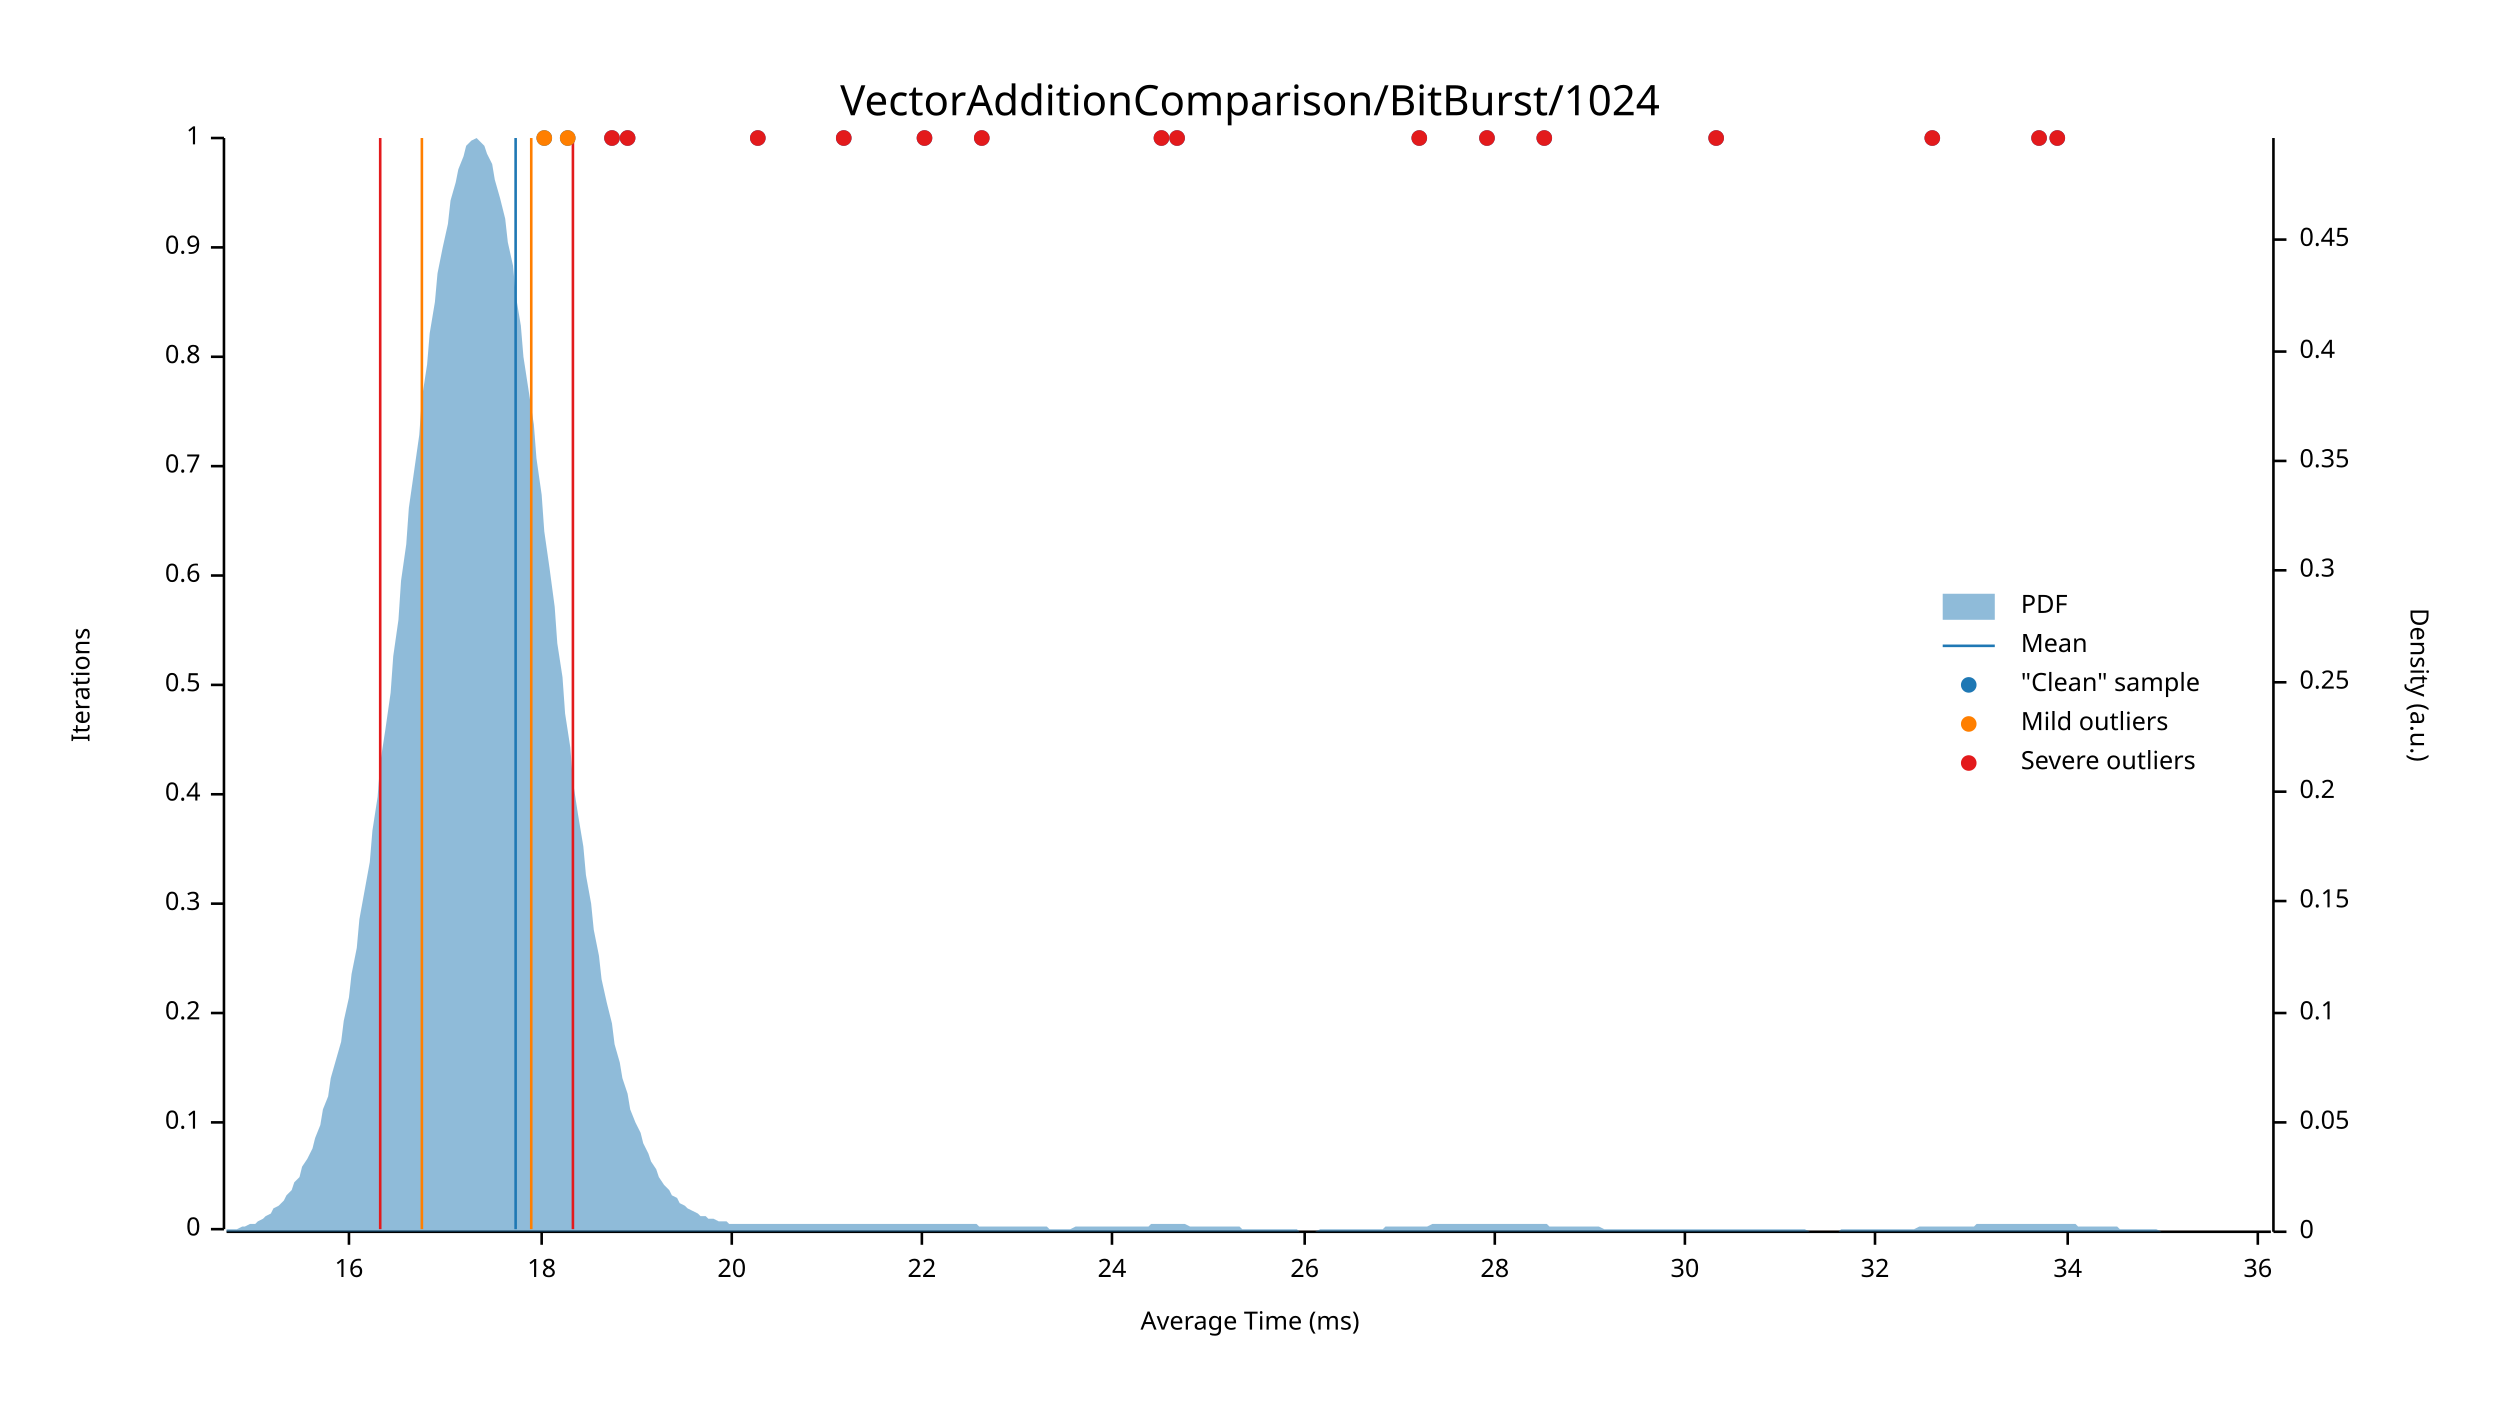
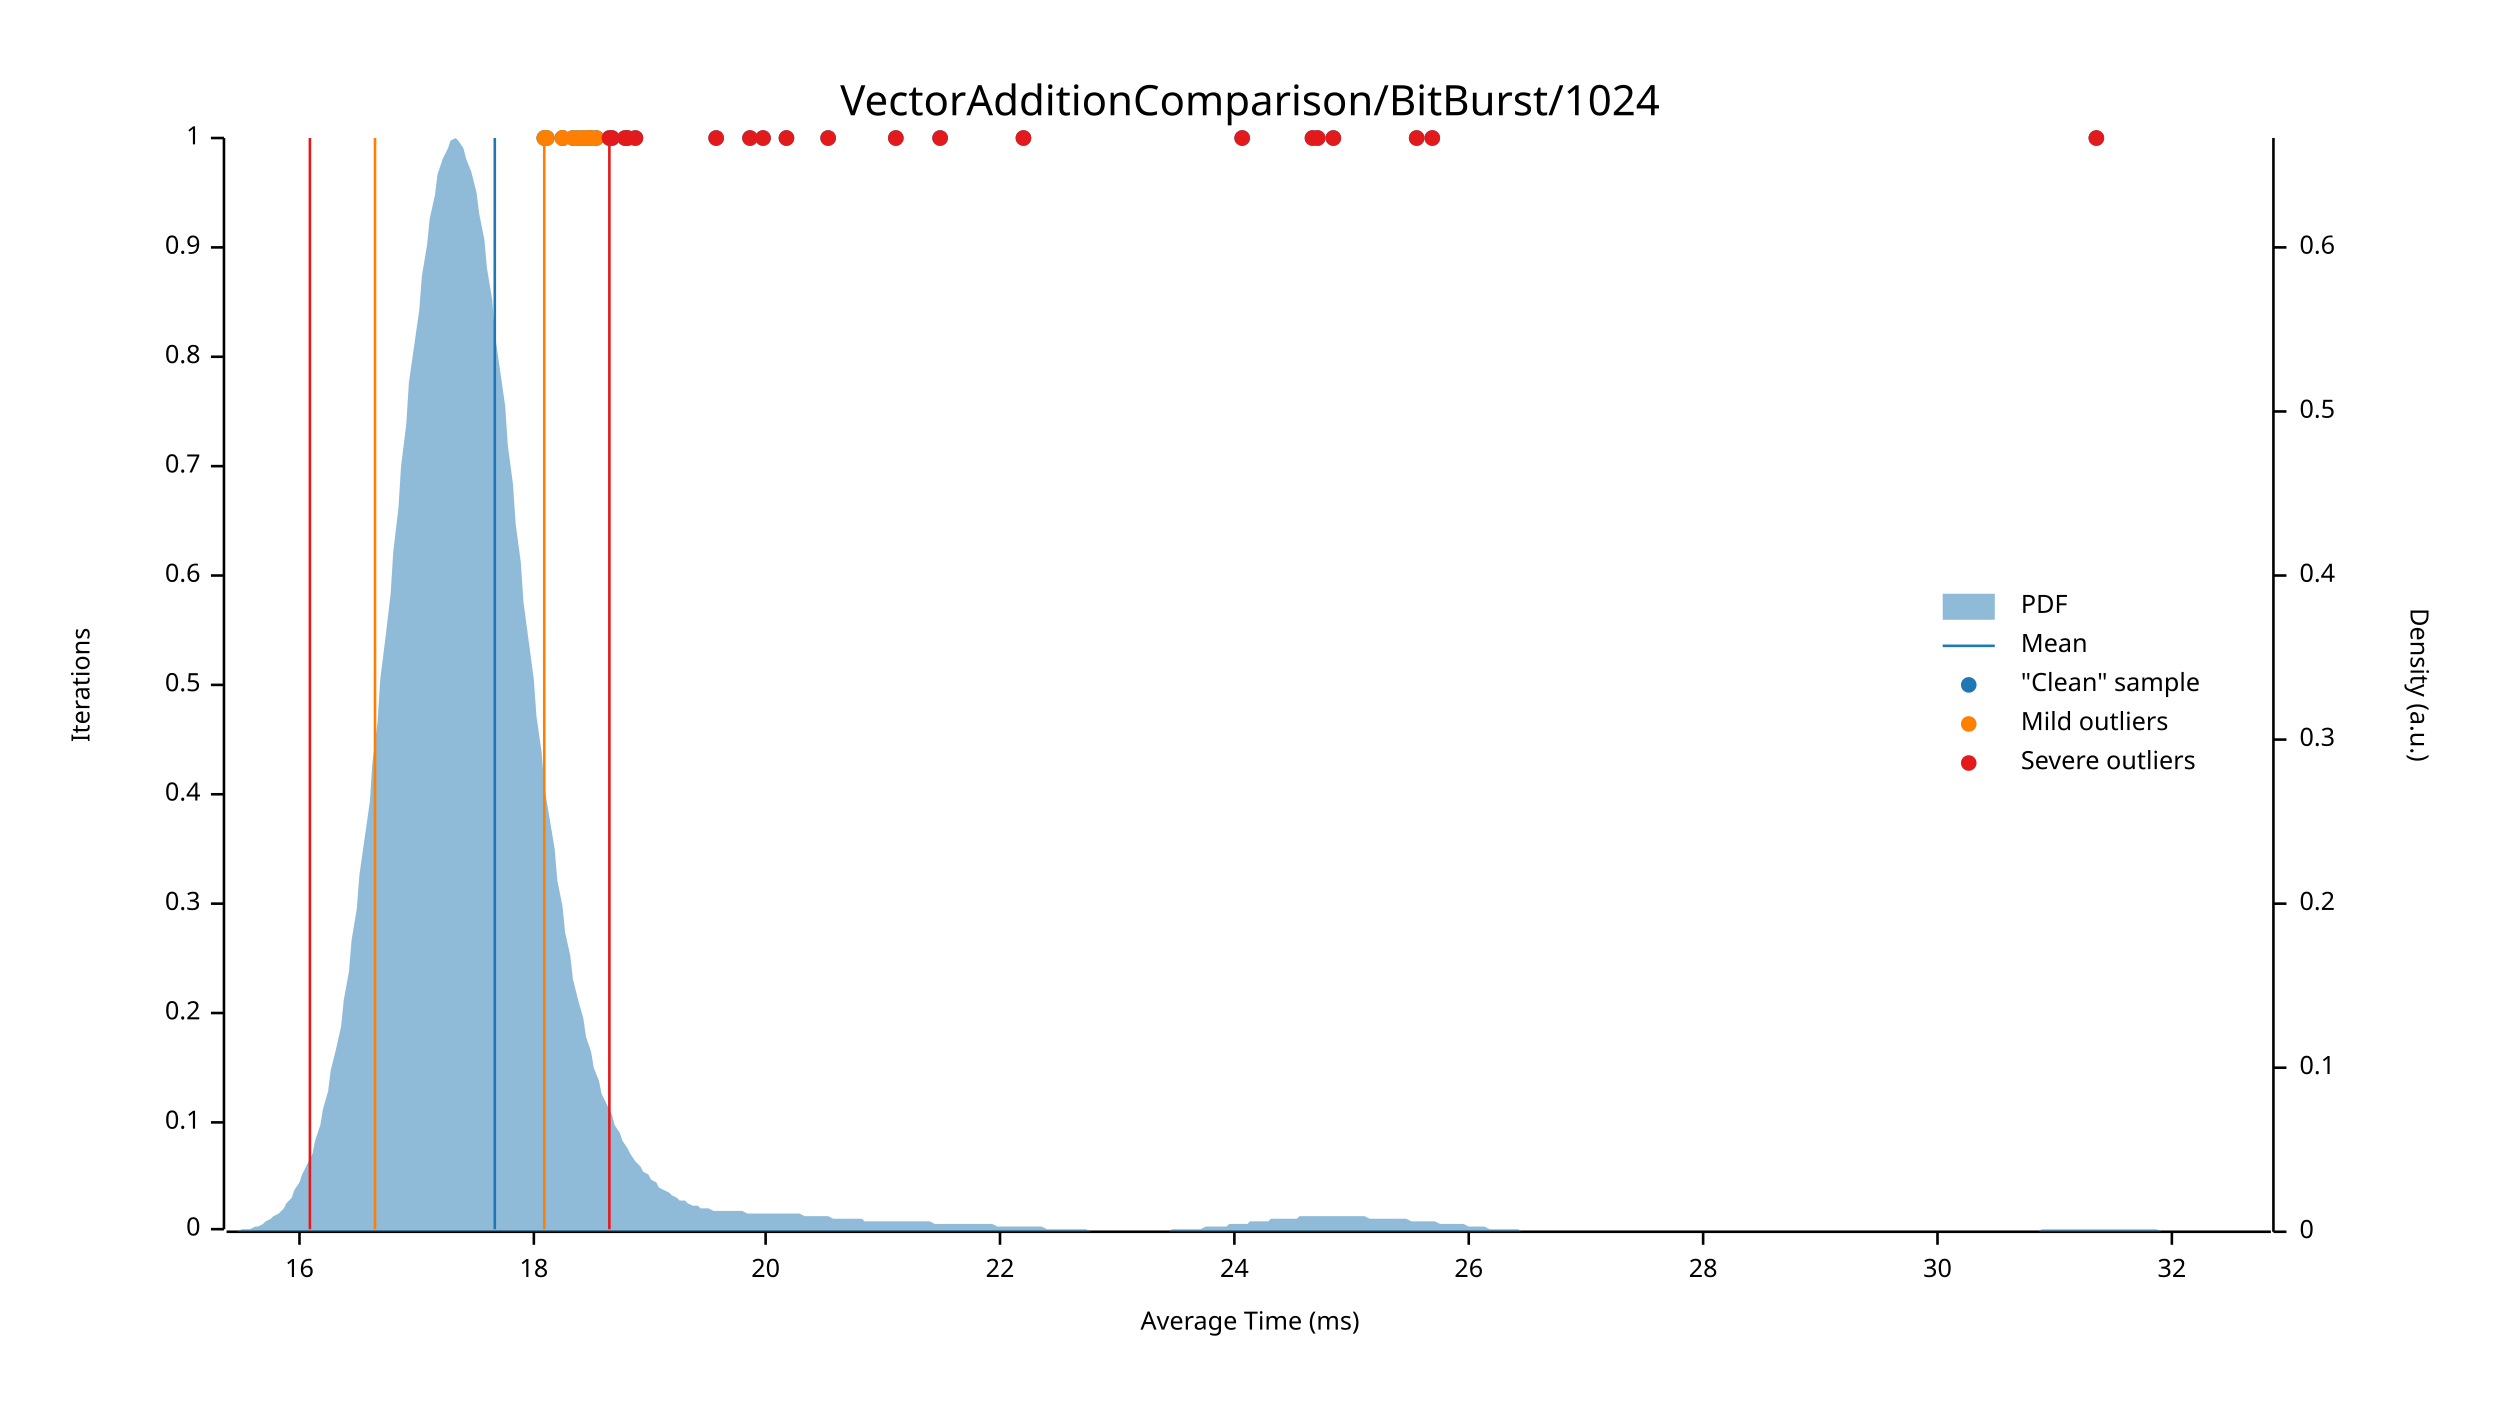
<svg xmlns="http://www.w3.org/2000/svg" width="960" height="540" viewBox="0 0 960 540">
  <text x="480" y="32" dy="0.76em" text-anchor="middle" font-family="sans-serif" font-size="16.129" opacity="1" fill="#000000">
VectorAdditionComparison/BitBurst/1024
</text>
  <text x="27" y="263" dy="0.76em" text-anchor="middle" font-family="sans-serif" font-size="9.677" opacity="1" fill="#000000" transform="rotate(270, 27, 263)">
Iterations
</text>
  <text x="480" y="513" dy="-0.5ex" text-anchor="middle" font-family="sans-serif" font-size="9.677" opacity="1" fill="#000000">
Average Time (ms)
</text>
  <polyline fill="none" opacity="1" stroke="#000000" stroke-width="1" points="86,53 86,472 " />
  <text x="77" y="472" dy="0.5ex" text-anchor="end" font-family="sans-serif" font-size="9.677" opacity="1" fill="#000000">
0
</text>
  <polyline fill="none" opacity="1" stroke="#000000" stroke-width="1" points="81,472 86,472 " />
  <text x="77" y="431" dy="0.5ex" text-anchor="end" font-family="sans-serif" font-size="9.677" opacity="1" fill="#000000">
0.1
</text>
  <polyline fill="none" opacity="1" stroke="#000000" stroke-width="1" points="81,431 86,431 " />
  <text x="77" y="389" dy="0.5ex" text-anchor="end" font-family="sans-serif" font-size="9.677" opacity="1" fill="#000000">
0.2
</text>
  <polyline fill="none" opacity="1" stroke="#000000" stroke-width="1" points="81,389 86,389 " />
  <text x="77" y="347" dy="0.5ex" text-anchor="end" font-family="sans-serif" font-size="9.677" opacity="1" fill="#000000">
0.3
</text>
  <polyline fill="none" opacity="1" stroke="#000000" stroke-width="1" points="81,347 86,347 " />
  <text x="77" y="305" dy="0.5ex" text-anchor="end" font-family="sans-serif" font-size="9.677" opacity="1" fill="#000000">
0.4
</text>
  <polyline fill="none" opacity="1" stroke="#000000" stroke-width="1" points="81,305 86,305 " />
  <text x="77" y="263" dy="0.5ex" text-anchor="end" font-family="sans-serif" font-size="9.677" opacity="1" fill="#000000">
0.5
</text>
  <polyline fill="none" opacity="1" stroke="#000000" stroke-width="1" points="81,263 86,263 " />
  <text x="77" y="221" dy="0.5ex" text-anchor="end" font-family="sans-serif" font-size="9.677" opacity="1" fill="#000000">
0.6
</text>
  <polyline fill="none" opacity="1" stroke="#000000" stroke-width="1" points="81,221 86,221 " />
  <text x="77" y="179" dy="0.5ex" text-anchor="end" font-family="sans-serif" font-size="9.677" opacity="1" fill="#000000">
0.7
</text>
  <polyline fill="none" opacity="1" stroke="#000000" stroke-width="1" points="81,179 86,179 " />
  <text x="77" y="137" dy="0.5ex" text-anchor="end" font-family="sans-serif" font-size="9.677" opacity="1" fill="#000000">
0.8
</text>
  <polyline fill="none" opacity="1" stroke="#000000" stroke-width="1" points="81,137 86,137 " />
  <text x="77" y="95" dy="0.5ex" text-anchor="end" font-family="sans-serif" font-size="9.677" opacity="1" fill="#000000">
0.9
</text>
  <polyline fill="none" opacity="1" stroke="#000000" stroke-width="1" points="81,95 86,95 " />
  <text x="77" y="53" dy="0.5ex" text-anchor="end" font-family="sans-serif" font-size="9.677" opacity="1" fill="#000000">
1
</text>
  <polyline fill="none" opacity="1" stroke="#000000" stroke-width="1" points="81,53 86,53 " />
  <polyline fill="none" opacity="1" stroke="#000000" stroke-width="1" points="87,473 872,473 " />
-   <text x="134" y="483" dy="0.76em" text-anchor="middle" font-family="sans-serif" font-size="9.677" opacity="1" fill="#000000">
+   <text x="115" y="483" dy="0.76em" text-anchor="middle" font-family="sans-serif" font-size="9.677" opacity="1" fill="#000000">
16
</text>
-   <polyline fill="none" opacity="1" stroke="#000000" stroke-width="1" points="134,473 134,478 " />
-   <text x="208" y="483" dy="0.76em" text-anchor="middle" font-family="sans-serif" font-size="9.677" opacity="1" fill="#000000">
+   <polyline fill="none" opacity="1" stroke="#000000" stroke-width="1" points="115,473 115,478 " />
+   <text x="205" y="483" dy="0.76em" text-anchor="middle" font-family="sans-serif" font-size="9.677" opacity="1" fill="#000000">
18
</text>
-   <polyline fill="none" opacity="1" stroke="#000000" stroke-width="1" points="208,473 208,478 " />
-   <text x="281" y="483" dy="0.76em" text-anchor="middle" font-family="sans-serif" font-size="9.677" opacity="1" fill="#000000">
+   <polyline fill="none" opacity="1" stroke="#000000" stroke-width="1" points="205,473 205,478 " />
+   <text x="294" y="483" dy="0.76em" text-anchor="middle" font-family="sans-serif" font-size="9.677" opacity="1" fill="#000000">
20
</text>
-   <polyline fill="none" opacity="1" stroke="#000000" stroke-width="1" points="281,473 281,478 " />
-   <text x="354" y="483" dy="0.76em" text-anchor="middle" font-family="sans-serif" font-size="9.677" opacity="1" fill="#000000">
+   <polyline fill="none" opacity="1" stroke="#000000" stroke-width="1" points="294,473 294,478 " />
+   <text x="384" y="483" dy="0.76em" text-anchor="middle" font-family="sans-serif" font-size="9.677" opacity="1" fill="#000000">
22
</text>
-   <polyline fill="none" opacity="1" stroke="#000000" stroke-width="1" points="354,473 354,478 " />
-   <text x="427" y="483" dy="0.76em" text-anchor="middle" font-family="sans-serif" font-size="9.677" opacity="1" fill="#000000">
+   <polyline fill="none" opacity="1" stroke="#000000" stroke-width="1" points="384,473 384,478 " />
+   <text x="474" y="483" dy="0.76em" text-anchor="middle" font-family="sans-serif" font-size="9.677" opacity="1" fill="#000000">
24
</text>
-   <polyline fill="none" opacity="1" stroke="#000000" stroke-width="1" points="427,473 427,478 " />
-   <text x="501" y="483" dy="0.76em" text-anchor="middle" font-family="sans-serif" font-size="9.677" opacity="1" fill="#000000">
+   <polyline fill="none" opacity="1" stroke="#000000" stroke-width="1" points="474,473 474,478 " />
+   <text x="564" y="483" dy="0.76em" text-anchor="middle" font-family="sans-serif" font-size="9.677" opacity="1" fill="#000000">
26
</text>
-   <polyline fill="none" opacity="1" stroke="#000000" stroke-width="1" points="501,473 501,478 " />
-   <text x="574" y="483" dy="0.76em" text-anchor="middle" font-family="sans-serif" font-size="9.677" opacity="1" fill="#000000">
+   <polyline fill="none" opacity="1" stroke="#000000" stroke-width="1" points="564,473 564,478 " />
+   <text x="654" y="483" dy="0.76em" text-anchor="middle" font-family="sans-serif" font-size="9.677" opacity="1" fill="#000000">
28
</text>
-   <polyline fill="none" opacity="1" stroke="#000000" stroke-width="1" points="574,473 574,478 " />
-   <text x="647" y="483" dy="0.76em" text-anchor="middle" font-family="sans-serif" font-size="9.677" opacity="1" fill="#000000">
+   <polyline fill="none" opacity="1" stroke="#000000" stroke-width="1" points="654,473 654,478 " />
+   <text x="744" y="483" dy="0.76em" text-anchor="middle" font-family="sans-serif" font-size="9.677" opacity="1" fill="#000000">
30
</text>
-   <polyline fill="none" opacity="1" stroke="#000000" stroke-width="1" points="647,473 647,478 " />
-   <text x="720" y="483" dy="0.76em" text-anchor="middle" font-family="sans-serif" font-size="9.677" opacity="1" fill="#000000">
+   <polyline fill="none" opacity="1" stroke="#000000" stroke-width="1" points="744,473 744,478 " />
+   <text x="834" y="483" dy="0.76em" text-anchor="middle" font-family="sans-serif" font-size="9.677" opacity="1" fill="#000000">
32
</text>
-   <polyline fill="none" opacity="1" stroke="#000000" stroke-width="1" points="720,473 720,478 " />
-   <text x="794" y="483" dy="0.76em" text-anchor="middle" font-family="sans-serif" font-size="9.677" opacity="1" fill="#000000">
- 34
- </text>
-   <polyline fill="none" opacity="1" stroke="#000000" stroke-width="1" points="794,473 794,478 " />
-   <text x="867" y="483" dy="0.76em" text-anchor="middle" font-family="sans-serif" font-size="9.677" opacity="1" fill="#000000">
- 36
- </text>
-   <polyline fill="none" opacity="1" stroke="#000000" stroke-width="1" points="867,473 867,478 " />
+   <polyline fill="none" opacity="1" stroke="#000000" stroke-width="1" points="834,473 834,478 " />
  <text x="933" y="263" dy="0.76em" text-anchor="middle" font-family="sans-serif" font-size="9.677" opacity="1" fill="#000000" transform="rotate(90, 933, 263)">
Density (a.u.)
</text>
  <polyline fill="none" opacity="1" stroke="#000000" stroke-width="1" points="873,53 873,473 " />
  <text x="883" y="473" dy="0.5ex" text-anchor="start" font-family="sans-serif" font-size="9.677" opacity="1" fill="#000000">
0
</text>
  <polyline fill="none" opacity="1" stroke="#000000" stroke-width="1" points="873,473 878,473 " />
-   <text x="883" y="431" dy="0.5ex" text-anchor="start" font-family="sans-serif" font-size="9.677" opacity="1" fill="#000000">
- 0.05
- </text>
-   <polyline fill="none" opacity="1" stroke="#000000" stroke-width="1" points="873,431 878,431 " />
-   <text x="883" y="389" dy="0.5ex" text-anchor="start" font-family="sans-serif" font-size="9.677" opacity="1" fill="#000000">
+   <text x="883" y="410" dy="0.5ex" text-anchor="start" font-family="sans-serif" font-size="9.677" opacity="1" fill="#000000">
0.1
</text>
-   <polyline fill="none" opacity="1" stroke="#000000" stroke-width="1" points="873,389 878,389 " />
-   <text x="883" y="346" dy="0.5ex" text-anchor="start" font-family="sans-serif" font-size="9.677" opacity="1" fill="#000000">
- 0.15
- </text>
-   <polyline fill="none" opacity="1" stroke="#000000" stroke-width="1" points="873,346 878,346 " />
-   <text x="883" y="304" dy="0.5ex" text-anchor="start" font-family="sans-serif" font-size="9.677" opacity="1" fill="#000000">
+   <polyline fill="none" opacity="1" stroke="#000000" stroke-width="1" points="873,410 878,410 " />
+   <text x="883" y="347" dy="0.5ex" text-anchor="start" font-family="sans-serif" font-size="9.677" opacity="1" fill="#000000">
0.2
</text>
-   <polyline fill="none" opacity="1" stroke="#000000" stroke-width="1" points="873,304 878,304 " />
-   <text x="883" y="262" dy="0.5ex" text-anchor="start" font-family="sans-serif" font-size="9.677" opacity="1" fill="#000000">
- 0.25
- </text>
-   <polyline fill="none" opacity="1" stroke="#000000" stroke-width="1" points="873,262 878,262 " />
-   <text x="883" y="219" dy="0.5ex" text-anchor="start" font-family="sans-serif" font-size="9.677" opacity="1" fill="#000000">
+   <polyline fill="none" opacity="1" stroke="#000000" stroke-width="1" points="873,347 878,347 " />
+   <text x="883" y="284" dy="0.5ex" text-anchor="start" font-family="sans-serif" font-size="9.677" opacity="1" fill="#000000">
0.3
</text>
-   <polyline fill="none" opacity="1" stroke="#000000" stroke-width="1" points="873,219 878,219 " />
-   <text x="883" y="177" dy="0.5ex" text-anchor="start" font-family="sans-serif" font-size="9.677" opacity="1" fill="#000000">
- 0.35
- </text>
-   <polyline fill="none" opacity="1" stroke="#000000" stroke-width="1" points="873,177 878,177 " />
-   <text x="883" y="135" dy="0.5ex" text-anchor="start" font-family="sans-serif" font-size="9.677" opacity="1" fill="#000000">
+   <polyline fill="none" opacity="1" stroke="#000000" stroke-width="1" points="873,284 878,284 " />
+   <text x="883" y="221" dy="0.5ex" text-anchor="start" font-family="sans-serif" font-size="9.677" opacity="1" fill="#000000">
0.4
</text>
-   <polyline fill="none" opacity="1" stroke="#000000" stroke-width="1" points="873,135 878,135 " />
-   <text x="883" y="92" dy="0.5ex" text-anchor="start" font-family="sans-serif" font-size="9.677" opacity="1" fill="#000000">
- 0.45
- </text>
-   <polyline fill="none" opacity="1" stroke="#000000" stroke-width="1" points="873,92 878,92 " />
-   <polygon opacity="0.5" fill="#1F78B4" points="87,472 88,472 90,472 91,472 93,471 94,471 96,470 98,470 99,469 101,468 102,467 104,466 105,464 107,463 109,461 110,459 112,457 113,454 115,452 116,448 118,445 120,441 121,437 123,432 124,426 126,421 127,414 129,407 131,400 132,392 134,383 135,374 137,364 138,353 140,342 142,331 143,319 145,306 146,293 148,280 150,266 151,252 153,238 154,223 156,209 157,195 159,181 161,167 162,153 164,140 165,128 167,116 168,105 170,95 172,86 173,77 175,70 176,65 178,60 179,56 181,54 183,53 184,54 186,56 187,59 189,63 190,69 192,76 194,84 195,93 197,102 198,113 200,125 201,137 203,150 205,163 206,176 208,190 209,204 211,218 213,233 214,247 216,260 217,274 219,287 220,300 222,313 224,325 225,336 227,347 228,357 230,367 231,376 233,385 235,393 236,401 238,408 239,414 241,420 242,426 244,431 246,435 247,439 249,443 250,446 252,449 253,452 255,455 257,457 258,459 260,460 261,462 263,463 264,464 266,465 268,466 269,467 271,467 272,468 274,468 276,469 277,469 279,469 280,470 282,470 283,470 285,470 287,470 288,470 290,470 291,470 293,470 294,470 296,470 298,470 299,470 301,470 302,470 304,470 305,470 307,470 309,470 310,470 312,470 313,470 315,470 316,470 318,470 320,470 321,470 323,470 324,470 326,470 327,470 329,470 331,470 332,470 334,470 335,470 337,470 339,470 340,470 342,470 343,470 345,470 346,470 348,470 350,470 351,470 353,470 354,470 356,470 357,470 359,470 361,470 362,470 364,470 365,470 367,470 368,470 370,470 372,470 373,470 375,470 376,471 378,471 379,471 381,471 383,471 384,471 386,471 387,471 389,471 391,471 392,471 394,471 395,471 397,471 398,471 400,471 402,471 403,472 405,472 406,472 408,472 409,472 411,472 413,471 414,471 416,471 417,471 419,471 420,471 422,471 424,471 425,471 427,471 428,471 430,471 431,471 433,471 435,471 436,471 438,471 439,471 441,471 442,470 444,470 446,470 447,470 449,470 450,470 452,470 454,470 455,470 457,471 458,471 460,471 461,471 463,471 465,471 466,471 468,471 469,471 471,471 472,471 474,471 476,471 477,472 479,472 480,472 482,472 483,472 485,472 487,472 488,472 490,472 491,472 493,472 494,472 496,472 498,472 499,473 501,473 502,473 504,473 505,473 507,472 509,472 510,472 512,472 513,472 515,472 517,472 518,472 520,472 521,472 523,472 524,472 526,472 528,472 529,472 531,472 532,471 534,471 535,471 537,471 539,471 540,471 542,471 543,471 545,471 546,471 548,471 550,470 551,470 553,470 554,470 556,470 557,470 559,470 561,470 562,470 564,470 565,470 567,470 568,470 570,470 572,470 573,470 575,470 576,470 578,470 580,470 581,470 583,470 584,470 586,470 587,470 589,470 591,470 592,470 594,470 595,471 597,471 598,471 600,471 602,471 603,471 605,471 606,471 608,471 609,471 611,471 613,471 614,471 616,472 617,472 619,472 620,472 622,472 624,472 625,472 627,472 628,472 630,472 632,472 633,472 635,472 636,472 638,472 639,472 641,472 643,472 644,472 646,472 647,472 649,472 650,472 652,472 654,472 655,472 657,472 658,472 660,472 661,472 663,472 665,472 666,472 668,472 669,472 671,472 672,472 674,472 676,472 677,472 679,472 680,472 682,472 683,472 685,472 687,472 688,472 690,472 691,472 693,472 695,473 696,473 698,473 699,473 701,473 702,473 704,473 706,473 707,472 709,472 710,472 712,472 713,472 715,472 717,472 718,472 720,472 721,472 723,472 724,472 726,472 728,472 729,472 731,472 732,472 734,472 735,472 737,471 739,471 740,471 742,471 743,471 745,471 746,471 748,471 750,471 751,471 753,471 754,471 756,471 758,471 759,470 761,470 762,470 764,470 765,470 767,470 769,470 770,470 772,470 773,470 775,470 776,470 778,470 780,470 781,470 783,470 784,470 786,470 787,470 789,470 791,470 792,470 794,470 795,470 797,470 798,471 800,471 802,471 803,471 805,471 806,471 808,471 809,471 811,471 813,471 814,472 816,472 817,472 819,472 821,472 822,472 824,472 825,472 827,472 828,472 830,473 832,473 833,473 835,473 836,473 838,473 839,473 841,473 843,473 844,473 846,473 847,473 849,473 850,473 852,473 854,473 855,473 857,473 858,473 860,473 861,473 863,473 865,473 866,473 868,473 869,473 871,473 873,473 873,473 87,473 " />
-   <polyline fill="none" opacity="1" stroke="#1F78B4" stroke-width="1" points="198,472 198,53 " />
-   <polyline fill="none" opacity="1" stroke="#FF7F00" stroke-width="1" points="162,472 162,53 " />
-   <polyline fill="none" opacity="1" stroke="#FF7F00" stroke-width="1" points="204,472 204,53 " />
-   <polyline fill="none" opacity="1" stroke="#E31A1C" stroke-width="1" points="146,472 146,53 " />
-   <polyline fill="none" opacity="1" stroke="#E31A1C" stroke-width="1" points="220,472 220,53 " />
-   <circle cx="446" cy="53" r="3" opacity="1" fill="#1F78B4" stroke="none" stroke-width="1" />
-   <circle cx="452" cy="53" r="3" opacity="1" fill="#1F78B4" stroke="none" stroke-width="1" />
+   <polyline fill="none" opacity="1" stroke="#000000" stroke-width="1" points="873,221 878,221 " />
+   <text x="883" y="158" dy="0.5ex" text-anchor="start" font-family="sans-serif" font-size="9.677" opacity="1" fill="#000000">
+ 0.5
+ </text>
+   <polyline fill="none" opacity="1" stroke="#000000" stroke-width="1" points="873,158 878,158 " />
+   <text x="883" y="95" dy="0.5ex" text-anchor="start" font-family="sans-serif" font-size="9.677" opacity="1" fill="#000000">
+ 0.6
+ </text>
+   <polyline fill="none" opacity="1" stroke="#000000" stroke-width="1" points="873,95 878,95 " />
+   <polygon opacity="0.5" fill="#1F78B4" points="87,473 88,473 90,473 91,473 93,472 94,472 96,472 98,471 99,471 101,470 102,469 104,468 105,467 107,466 109,464 110,462 112,460 113,457 115,454 116,451 118,447 120,443 121,438 123,432 124,426 126,419 127,411 129,403 131,394 132,384 134,373 135,361 137,349 138,336 140,322 142,308 143,293 145,277 146,261 148,245 150,228 151,212 153,195 154,179 156,163 157,147 159,133 161,119 162,106 164,94 165,84 167,75 168,67 170,61 172,57 173,54 175,53 176,54 178,57 179,61 181,66 183,74 184,82 186,92 187,103 189,115 190,128 192,142 194,156 195,171 197,186 198,201 200,216 201,231 203,246 205,261 206,275 208,289 209,302 211,314 213,326 214,338 216,348 217,358 219,367 220,376 222,384 224,391 225,398 227,404 228,410 230,415 231,420 233,424 235,428 236,432 238,435 239,438 241,441 242,443 244,446 246,448 247,450 249,451 250,453 252,454 253,456 255,457 257,458 258,459 260,460 261,461 263,461 264,462 266,463 268,463 269,464 271,464 272,464 274,465 276,465 277,465 279,465 280,465 282,465 283,465 285,465 287,466 288,466 290,466 291,466 293,466 294,466 296,466 298,466 299,466 301,466 302,466 304,466 305,466 307,466 309,467 310,467 312,467 313,467 315,467 316,467 318,467 320,468 321,468 323,468 324,468 326,468 327,468 329,468 331,468 332,469 334,469 335,469 337,469 339,469 340,469 342,469 343,469 345,469 346,469 348,469 350,469 351,469 353,469 354,469 356,469 357,469 359,470 361,470 362,470 364,470 365,470 367,470 368,470 370,470 372,470 373,470 375,470 376,470 378,470 379,470 381,470 383,471 384,471 386,471 387,471 389,471 391,471 392,471 394,471 395,471 397,471 398,471 400,471 402,472 403,472 405,472 406,472 408,472 409,472 411,472 413,472 414,472 416,472 417,472 419,473 420,473 422,473 424,473 425,473 427,473 428,473 430,473 431,473 433,473 435,473 436,473 438,473 439,473 441,473 442,473 444,473 446,473 447,473 449,473 450,472 452,472 454,472 455,472 457,472 458,472 460,472 461,472 463,471 465,471 466,471 468,471 469,471 471,471 472,470 474,470 476,470 477,470 479,470 480,469 482,469 483,469 485,469 487,469 488,468 490,468 491,468 493,468 494,468 496,468 498,468 499,467 501,467 502,467 504,467 505,467 507,467 509,467 510,467 512,467 513,467 515,467 517,467 518,467 520,467 521,467 523,467 524,467 526,468 528,468 529,468 531,468 532,468 534,468 535,468 537,468 539,468 540,468 542,469 543,469 545,469 546,469 548,469 550,469 551,469 553,470 554,470 556,470 557,470 559,470 561,470 562,470 564,471 565,471 567,471 568,471 570,471 572,472 573,472 575,472 576,472 578,472 580,472 581,472 583,472 584,473 586,473 587,473 589,473 591,473 592,473 594,473 595,473 597,473 598,473 600,473 602,473 603,473 605,473 606,473 608,473 609,473 611,473 613,473 614,473 616,473 617,473 619,473 620,473 622,473 624,473 625,473 627,473 628,473 630,473 632,473 633,473 635,473 636,473 638,473 639,473 641,473 643,473 644,473 646,473 647,473 649,473 650,473 652,473 654,473 655,473 657,473 658,473 660,473 661,473 663,473 665,473 666,473 668,473 669,473 671,473 672,473 674,473 676,473 677,473 679,473 680,473 682,473 683,473 685,473 687,473 688,473 690,473 691,473 693,473 695,473 696,473 698,473 699,473 701,473 702,473 704,473 706,473 707,473 709,473 710,473 712,473 713,473 715,473 717,473 718,473 720,473 721,473 723,473 724,473 726,473 728,473 729,473 731,473 732,473 734,473 735,473 737,473 739,473 740,473 742,473 743,473 745,473 746,473 748,473 750,473 751,473 753,473 754,473 756,473 758,473 759,473 761,473 762,473 764,473 765,473 767,473 769,473 770,473 772,473 773,473 775,473 776,473 778,473 780,473 781,473 783,473 784,472 786,472 787,472 789,472 791,472 792,472 794,472 795,472 797,472 798,472 800,472 802,472 803,472 805,472 806,472 808,472 809,472 811,472 813,472 814,472 816,472 817,472 819,472 821,472 822,472 824,472 825,472 827,472 828,472 830,473 832,473 833,473 835,473 836,473 838,473 839,473 841,473 843,473 844,473 846,473 847,473 849,473 850,473 852,473 854,473 855,473 857,473 858,473 860,473 861,473 863,473 865,473 866,473 868,473 869,473 871,473 873,473 873,473 87,473 " />
+   <polyline fill="none" opacity="1" stroke="#1F78B4" stroke-width="1" points="190,472 190,53 " />
+   <polyline fill="none" opacity="1" stroke="#FF7F00" stroke-width="1" points="144,472 144,53 " />
+   <polyline fill="none" opacity="1" stroke="#FF7F00" stroke-width="1" points="209,472 209,53 " />
+   <polyline fill="none" opacity="1" stroke="#E31A1C" stroke-width="1" points="119,472 119,53 " />
+   <polyline fill="none" opacity="1" stroke="#E31A1C" stroke-width="1" points="234,472 234,53 " />
+   <circle cx="512" cy="53" r="3" opacity="1" fill="#1F78B4" stroke="none" stroke-width="1" />
+   <circle cx="506" cy="53" r="3" opacity="1" fill="#1F78B4" stroke="none" stroke-width="1" />
+   <circle cx="393" cy="53" r="3" opacity="1" fill="#1F78B4" stroke="none" stroke-width="1" />
+   <circle cx="227" cy="53" r="3" opacity="1" fill="#1F78B4" stroke="none" stroke-width="1" />
+   <circle cx="226" cy="53" r="3" opacity="1" fill="#1F78B4" stroke="none" stroke-width="1" />
  <circle cx="235" cy="53" r="3" opacity="1" fill="#1F78B4" stroke="none" stroke-width="1" />
-   <circle cx="324" cy="53" r="3" opacity="1" fill="#1F78B4" stroke="none" stroke-width="1" />
-   <circle cx="790" cy="53" r="3" opacity="1" fill="#1F78B4" stroke="none" stroke-width="1" />
-   <circle cx="545" cy="53" r="3" opacity="1" fill="#1F78B4" stroke="none" stroke-width="1" />
-   <circle cx="659" cy="53" r="3" opacity="1" fill="#1F78B4" stroke="none" stroke-width="1" />
-   <circle cx="783" cy="53" r="3" opacity="1" fill="#1F78B4" stroke="none" stroke-width="1" />
-   <circle cx="593" cy="53" r="3" opacity="1" fill="#1F78B4" stroke="none" stroke-width="1" />
-   <circle cx="355" cy="53" r="3" opacity="1" fill="#1F78B4" stroke="none" stroke-width="1" />
+   <circle cx="240" cy="53" r="3" opacity="1" fill="#1F78B4" stroke="none" stroke-width="1" />
+   <circle cx="288" cy="53" r="3" opacity="1" fill="#1F78B4" stroke="none" stroke-width="1" />
+   <circle cx="302" cy="53" r="3" opacity="1" fill="#1F78B4" stroke="none" stroke-width="1" />
+   <circle cx="504" cy="53" r="3" opacity="1" fill="#1F78B4" stroke="none" stroke-width="1" />
+   <circle cx="234" cy="53" r="3" opacity="1" fill="#1F78B4" stroke="none" stroke-width="1" />
+   <circle cx="216" cy="53" r="3" opacity="1" fill="#1F78B4" stroke="none" stroke-width="1" />
+   <circle cx="275" cy="53" r="3" opacity="1" fill="#1F78B4" stroke="none" stroke-width="1" />
+   <circle cx="241" cy="53" r="3" opacity="1" fill="#1F78B4" stroke="none" stroke-width="1" />
+   <circle cx="293" cy="53" r="3" opacity="1" fill="#1F78B4" stroke="none" stroke-width="1" />
+   <circle cx="220" cy="53" r="3" opacity="1" fill="#1F78B4" stroke="none" stroke-width="1" />
+   <circle cx="318" cy="53" r="3" opacity="1" fill="#1F78B4" stroke="none" stroke-width="1" />
+   <circle cx="361" cy="53" r="3" opacity="1" fill="#1F78B4" stroke="none" stroke-width="1" />
+   <circle cx="244" cy="53" r="3" opacity="1" fill="#1F78B4" stroke="none" stroke-width="1" />
+   <circle cx="477" cy="53" r="3" opacity="1" fill="#1F78B4" stroke="none" stroke-width="1" />
+   <circle cx="805" cy="53" r="3" opacity="1" fill="#1F78B4" stroke="none" stroke-width="1" />
+   <circle cx="544" cy="53" r="3" opacity="1" fill="#1F78B4" stroke="none" stroke-width="1" />
+   <circle cx="550" cy="53" r="3" opacity="1" fill="#1F78B4" stroke="none" stroke-width="1" />
+   <circle cx="344" cy="53" r="3" opacity="1" fill="#1F78B4" stroke="none" stroke-width="1" />
+   <circle cx="216" cy="53" r="3" opacity="1" fill="#1F78B4" stroke="none" stroke-width="1" />
+   <circle cx="210" cy="53" r="3" opacity="1" fill="#1F78B4" stroke="none" stroke-width="1" />
+   <circle cx="222" cy="53" r="3" opacity="1" fill="#1F78B4" stroke="none" stroke-width="1" />
+   <circle cx="224" cy="53" r="3" opacity="1" fill="#1F78B4" stroke="none" stroke-width="1" />
+   <circle cx="229" cy="53" r="3" opacity="1" fill="#1F78B4" stroke="none" stroke-width="1" />
  <circle cx="209" cy="53" r="3" opacity="1" fill="#1F78B4" stroke="none" stroke-width="1" />
-   <circle cx="291" cy="53" r="3" opacity="1" fill="#1F78B4" stroke="none" stroke-width="1" />
-   <circle cx="218" cy="53" r="3" opacity="1" fill="#1F78B4" stroke="none" stroke-width="1" />
-   <circle cx="241" cy="53" r="3" opacity="1" fill="#1F78B4" stroke="none" stroke-width="1" />
-   <circle cx="377" cy="53" r="3" opacity="1" fill="#1F78B4" stroke="none" stroke-width="1" />
-   <circle cx="742" cy="53" r="3" opacity="1" fill="#1F78B4" stroke="none" stroke-width="1" />
-   <circle cx="571" cy="53" r="3" opacity="1" fill="#1F78B4" stroke="none" stroke-width="1" />
+   <circle cx="227" cy="53" r="3" opacity="1" fill="#FF7F00" stroke="none" stroke-width="1" />
+   <circle cx="226" cy="53" r="3" opacity="1" fill="#FF7F00" stroke="none" stroke-width="1" />
+   <circle cx="216" cy="53" r="3" opacity="1" fill="#FF7F00" stroke="none" stroke-width="1" />
+   <circle cx="220" cy="53" r="3" opacity="1" fill="#FF7F00" stroke="none" stroke-width="1" />
+   <circle cx="216" cy="53" r="3" opacity="1" fill="#FF7F00" stroke="none" stroke-width="1" />
+   <circle cx="210" cy="53" r="3" opacity="1" fill="#FF7F00" stroke="none" stroke-width="1" />
+   <circle cx="222" cy="53" r="3" opacity="1" fill="#FF7F00" stroke="none" stroke-width="1" />
+   <circle cx="224" cy="53" r="3" opacity="1" fill="#FF7F00" stroke="none" stroke-width="1" />
+   <circle cx="229" cy="53" r="3" opacity="1" fill="#FF7F00" stroke="none" stroke-width="1" />
  <circle cx="209" cy="53" r="3" opacity="1" fill="#FF7F00" stroke="none" stroke-width="1" />
-   <circle cx="218" cy="53" r="3" opacity="1" fill="#FF7F00" stroke="none" stroke-width="1" />
-   <circle cx="446" cy="53" r="3" opacity="1" fill="#E31A1C" stroke="none" stroke-width="1" />
-   <circle cx="452" cy="53" r="3" opacity="1" fill="#E31A1C" stroke="none" stroke-width="1" />
+   <circle cx="512" cy="53" r="3" opacity="1" fill="#E31A1C" stroke="none" stroke-width="1" />
+   <circle cx="506" cy="53" r="3" opacity="1" fill="#E31A1C" stroke="none" stroke-width="1" />
+   <circle cx="393" cy="53" r="3" opacity="1" fill="#E31A1C" stroke="none" stroke-width="1" />
  <circle cx="235" cy="53" r="3" opacity="1" fill="#E31A1C" stroke="none" stroke-width="1" />
-   <circle cx="324" cy="53" r="3" opacity="1" fill="#E31A1C" stroke="none" stroke-width="1" />
-   <circle cx="790" cy="53" r="3" opacity="1" fill="#E31A1C" stroke="none" stroke-width="1" />
-   <circle cx="545" cy="53" r="3" opacity="1" fill="#E31A1C" stroke="none" stroke-width="1" />
-   <circle cx="659" cy="53" r="3" opacity="1" fill="#E31A1C" stroke="none" stroke-width="1" />
-   <circle cx="783" cy="53" r="3" opacity="1" fill="#E31A1C" stroke="none" stroke-width="1" />
-   <circle cx="593" cy="53" r="3" opacity="1" fill="#E31A1C" stroke="none" stroke-width="1" />
-   <circle cx="355" cy="53" r="3" opacity="1" fill="#E31A1C" stroke="none" stroke-width="1" />
-   <circle cx="291" cy="53" r="3" opacity="1" fill="#E31A1C" stroke="none" stroke-width="1" />
+   <circle cx="240" cy="53" r="3" opacity="1" fill="#E31A1C" stroke="none" stroke-width="1" />
+   <circle cx="288" cy="53" r="3" opacity="1" fill="#E31A1C" stroke="none" stroke-width="1" />
+   <circle cx="302" cy="53" r="3" opacity="1" fill="#E31A1C" stroke="none" stroke-width="1" />
+   <circle cx="504" cy="53" r="3" opacity="1" fill="#E31A1C" stroke="none" stroke-width="1" />
+   <circle cx="234" cy="53" r="3" opacity="1" fill="#E31A1C" stroke="none" stroke-width="1" />
+   <circle cx="275" cy="53" r="3" opacity="1" fill="#E31A1C" stroke="none" stroke-width="1" />
  <circle cx="241" cy="53" r="3" opacity="1" fill="#E31A1C" stroke="none" stroke-width="1" />
-   <circle cx="377" cy="53" r="3" opacity="1" fill="#E31A1C" stroke="none" stroke-width="1" />
-   <circle cx="742" cy="53" r="3" opacity="1" fill="#E31A1C" stroke="none" stroke-width="1" />
-   <circle cx="571" cy="53" r="3" opacity="1" fill="#E31A1C" stroke="none" stroke-width="1" />
+   <circle cx="293" cy="53" r="3" opacity="1" fill="#E31A1C" stroke="none" stroke-width="1" />
+   <circle cx="318" cy="53" r="3" opacity="1" fill="#E31A1C" stroke="none" stroke-width="1" />
+   <circle cx="361" cy="53" r="3" opacity="1" fill="#E31A1C" stroke="none" stroke-width="1" />
+   <circle cx="244" cy="53" r="3" opacity="1" fill="#E31A1C" stroke="none" stroke-width="1" />
+   <circle cx="477" cy="53" r="3" opacity="1" fill="#E31A1C" stroke="none" stroke-width="1" />
+   <circle cx="805" cy="53" r="3" opacity="1" fill="#E31A1C" stroke="none" stroke-width="1" />
+   <circle cx="544" cy="53" r="3" opacity="1" fill="#E31A1C" stroke="none" stroke-width="1" />
+   <circle cx="550" cy="53" r="3" opacity="1" fill="#E31A1C" stroke="none" stroke-width="1" />
+   <circle cx="344" cy="53" r="3" opacity="1" fill="#E31A1C" stroke="none" stroke-width="1" />
  <text x="776" y="228" dy="0.76em" text-anchor="start" font-family="sans-serif" font-size="9.677" opacity="1" fill="#000000">
PDF
</text>
  <text x="776" y="243" dy="0.76em" text-anchor="start" font-family="sans-serif" font-size="9.677" opacity="1" fill="#000000">
Mean
</text>
  <text x="776" y="258" dy="0.76em" text-anchor="start" font-family="sans-serif" font-size="9.677" opacity="1" fill="#000000">
"Clean" sample
</text>
  <text x="776" y="273" dy="0.76em" text-anchor="start" font-family="sans-serif" font-size="9.677" opacity="1" fill="#000000">
Mild outliers
</text>
  <text x="776" y="288" dy="0.76em" text-anchor="start" font-family="sans-serif" font-size="9.677" opacity="1" fill="#000000">
Severe outliers
</text>
  <rect x="746" y="228" width="20" height="10" opacity="0.5" fill="#1F78B4" stroke="none" />
  <polyline fill="none" opacity="1" stroke="#1F78B4" stroke-width="1" points="746,248 766,248 " />
  <circle cx="756" cy="263" r="3" opacity="1" fill="#1F78B4" stroke="none" stroke-width="1" />
  <circle cx="756" cy="278" r="3" opacity="1" fill="#FF7F00" stroke="none" stroke-width="1" />
  <circle cx="756" cy="293" r="3" opacity="1" fill="#E31A1C" stroke="none" stroke-width="1" />
</svg>
